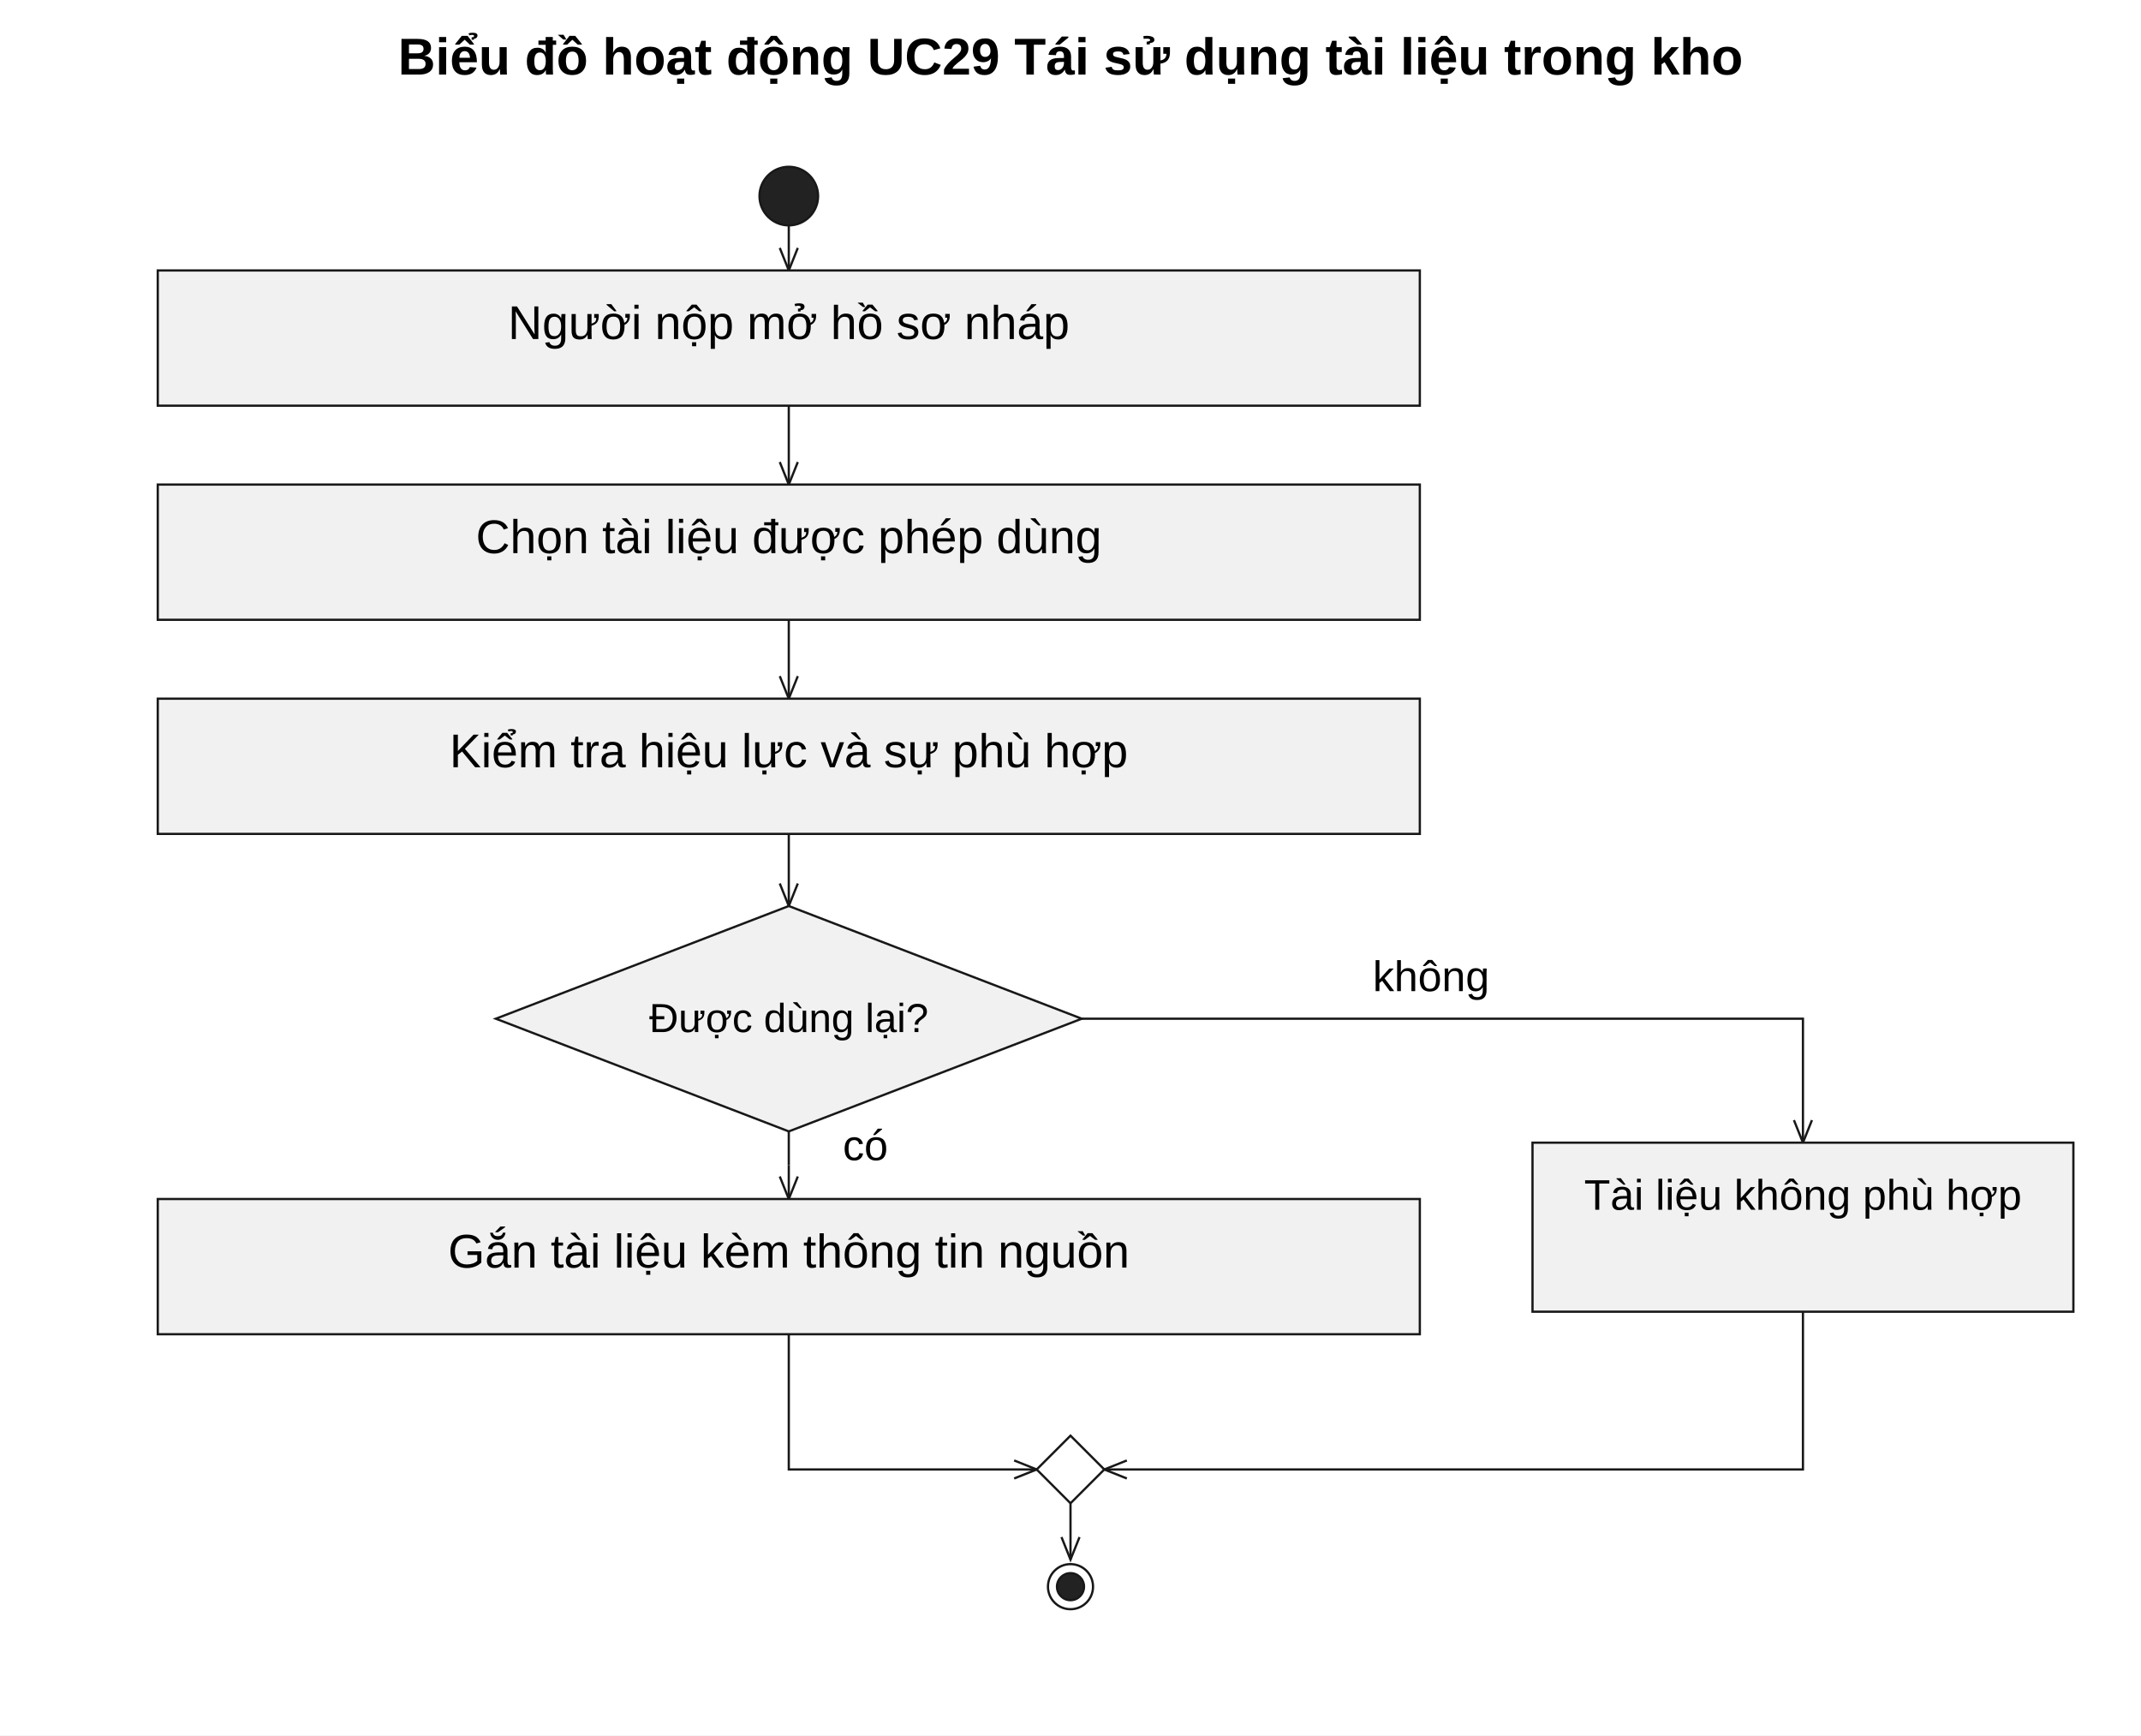
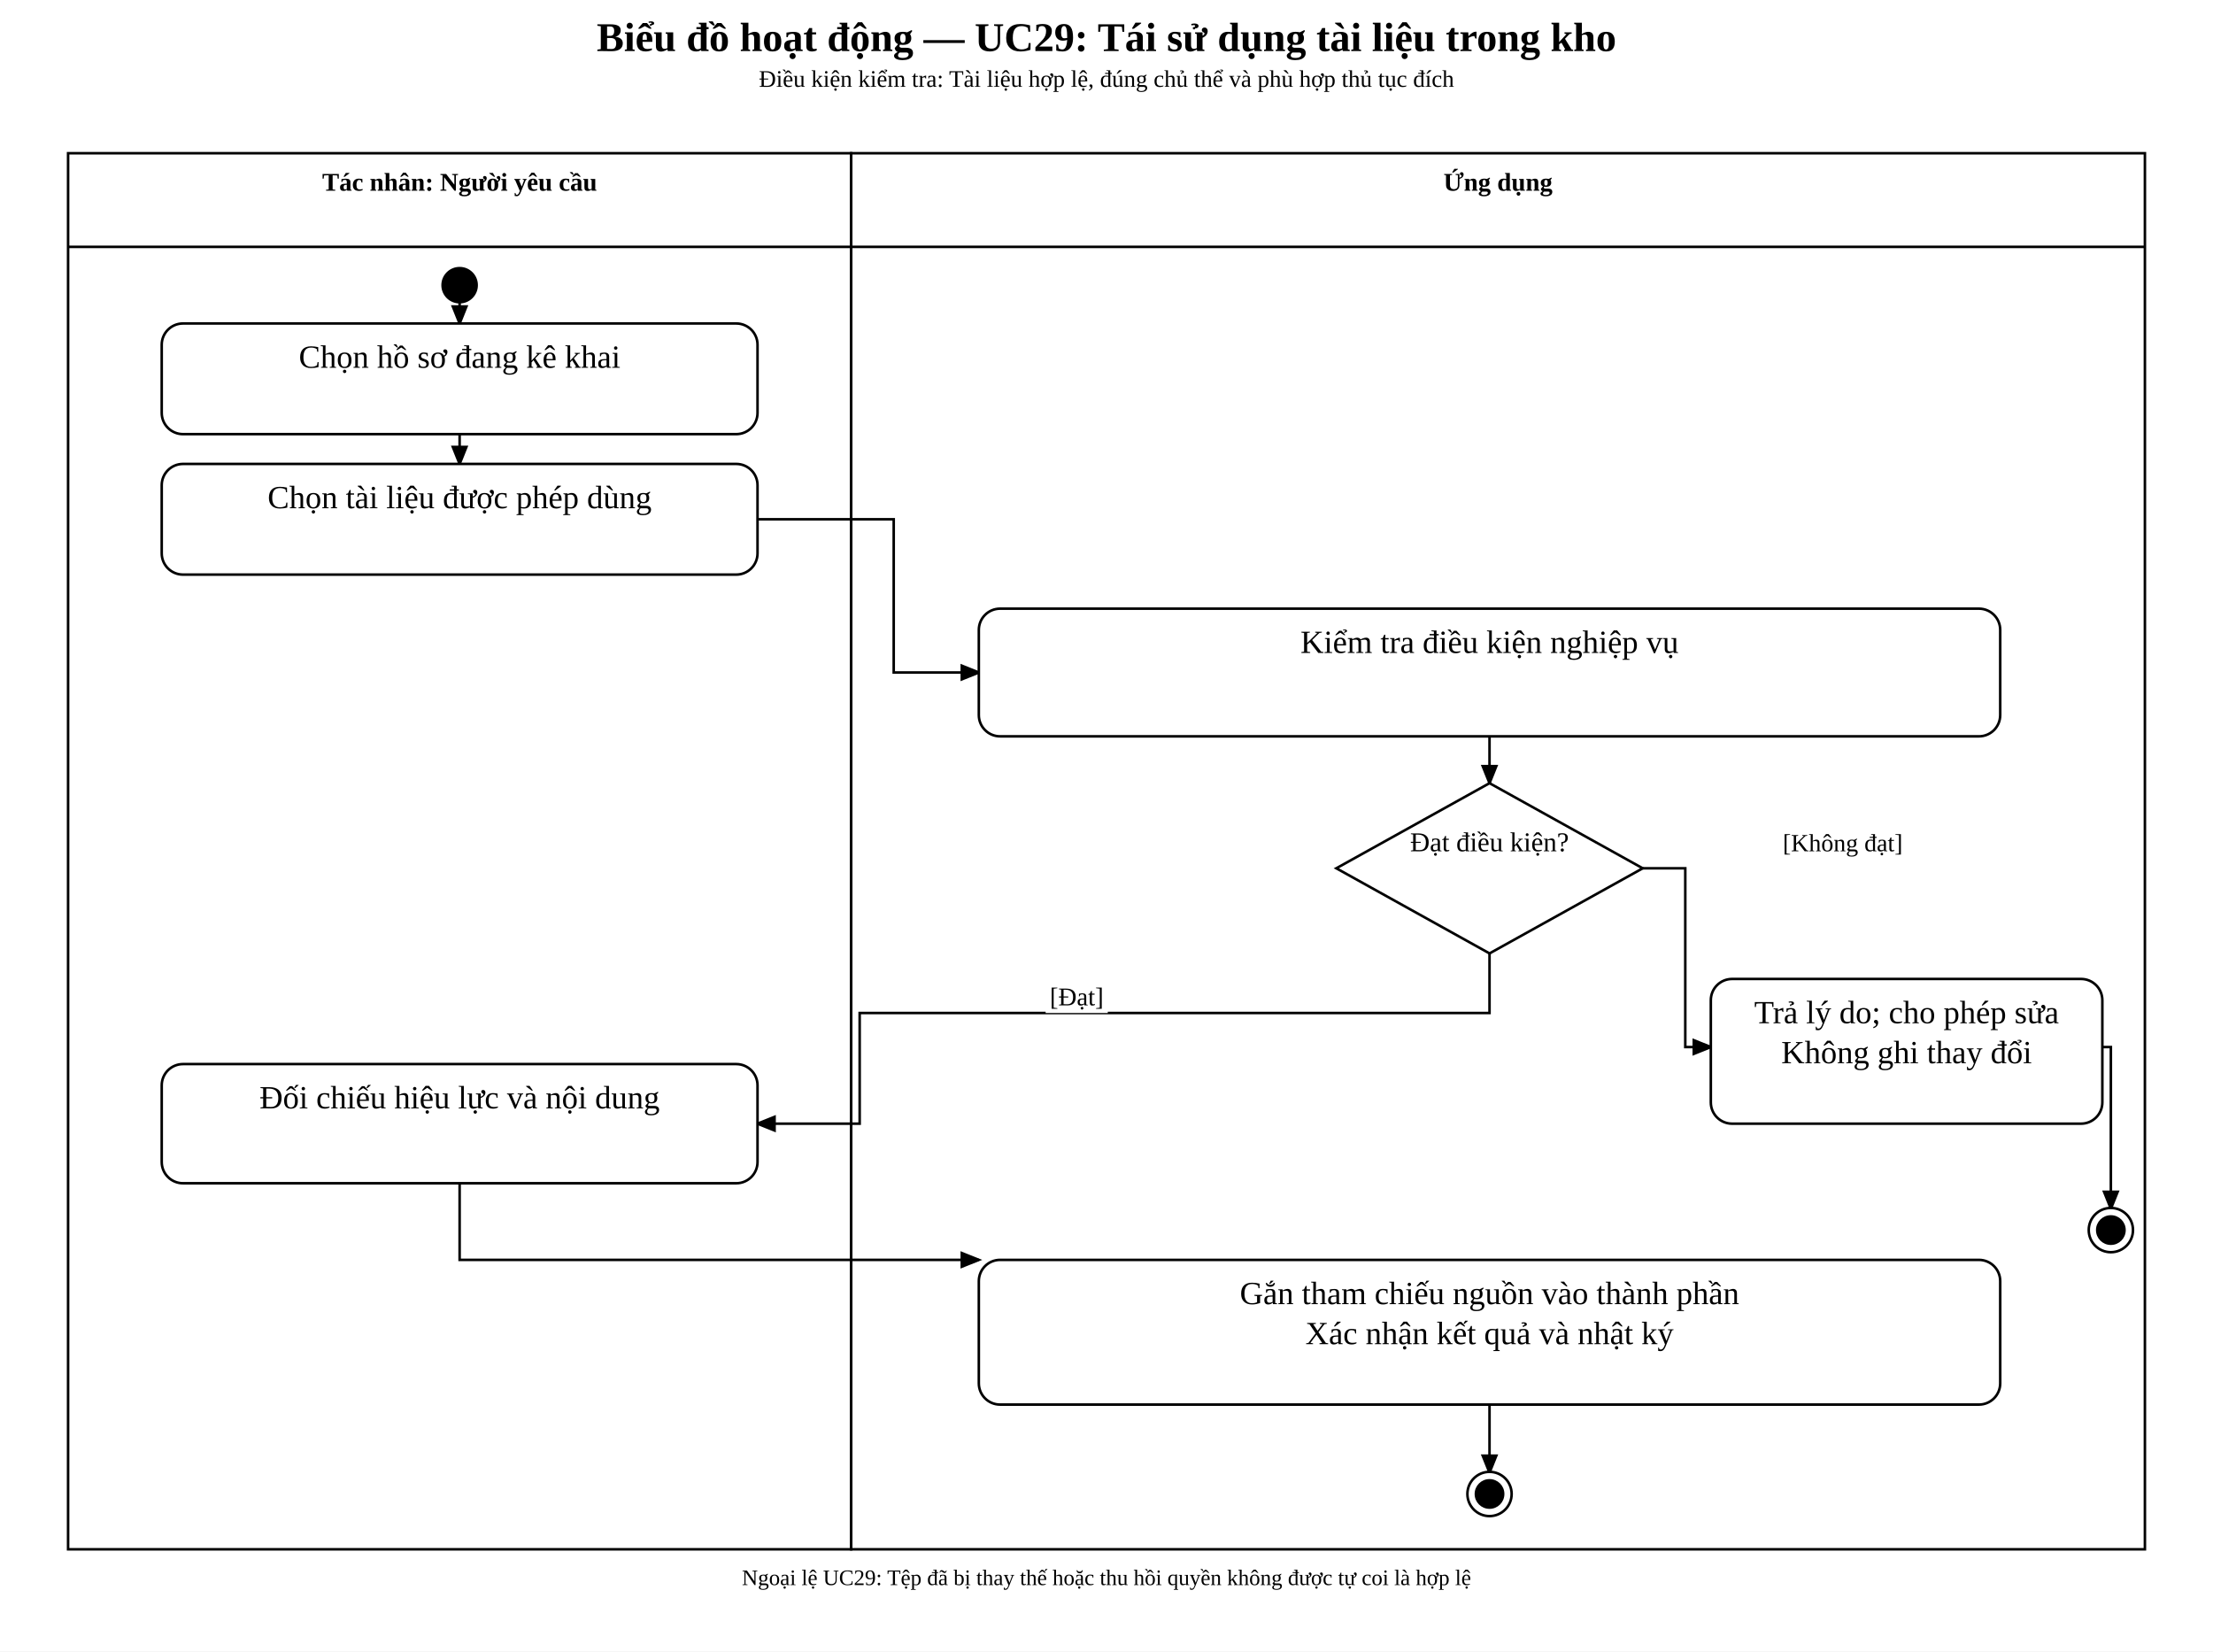
- <svg xmlns="http://www.w3.org/2000/svg" width="2850" height="2310" viewBox="0 0 950 770">
-   <rect width="950" height="770" fill="white" />
-   <text x="475.0" y="33.09" font-family="Arial" font-size="23" font-weight="bold" text-anchor="middle">Biểu đồ hoạt động UC29 Tái sử dụng tài liệu trong kho</text>
-   <circle cx="350" cy="87" r="13" fill="#222222" stroke="#181818" />
-   <polyline points="350,100 350,120" fill="none" stroke="#181818" stroke-width="1" />
-   <polyline points="354.0,110.0 350,120 346.0,110.0" fill="none" stroke="#181818" stroke-width="1" />
-   <rect x="70" y="120" width="560" height="60" rx="0" fill="#F1F1F1" stroke="#181818" />
-   <text x="350" y="150.43" font-family="Arial" font-size="21" font-weight="normal" text-anchor="middle">Người nộp mở hồ sơ nháp</text>
-   <polyline points="350,180 350,215" fill="none" stroke="#181818" stroke-width="1" />
-   <polyline points="354.0,205.0 350,215 346.0,205.0" fill="none" stroke="#181818" stroke-width="1" />
-   <rect x="70" y="215" width="560" height="60" rx="0" fill="#F1F1F1" stroke="#181818" />
-   <text x="350" y="245.43" font-family="Arial" font-size="21" font-weight="normal" text-anchor="middle">Chọn tài liệu được phép dùng</text>
-   <polyline points="350,275 350,310" fill="none" stroke="#181818" stroke-width="1" />
-   <polyline points="354.0,300.0 350,310 346.0,300.0" fill="none" stroke="#181818" stroke-width="1" />
-   <rect x="70" y="310" width="560" height="60" rx="0" fill="#F1F1F1" stroke="#181818" />
-   <text x="350" y="340.43" font-family="Arial" font-size="21" font-weight="normal" text-anchor="middle">Kiểm tra hiệu lực và sự phù hợp</text>
-   <polyline points="350,370 350,402" fill="none" stroke="#181818" stroke-width="1" />
-   <polyline points="354.0,392.0 350,402 346.0,392.0" fill="none" stroke="#181818" stroke-width="1" />
-   <polygon points="350,402 480,452 350,502 220,452" fill="#F1F1F1" stroke="#181818" />
-   <text x="350" y="457.94" font-family="Arial" font-size="18" font-weight="normal" text-anchor="middle">Được dùng lại?</text>
-   <polyline points="480,452 800,452 800,507" fill="none" stroke="#181818" stroke-width="1" />
-   <polyline points="804.0,497.0 800,507 796.0,497.0" fill="none" stroke="#181818" stroke-width="1" />
-   <text x="635" y="439.77" font-family="Arial" font-size="19" font-weight="normal" text-anchor="middle">không</text>
-   <rect x="680" y="507" width="240" height="75" rx="0" fill="#F1F1F1" stroke="#181818" />
-   <text x="800" y="536.77" font-family="Arial" font-size="19" font-weight="normal" text-anchor="middle">Tài liệu không phù hợp</text>
-   <polyline points="350,502 350,517" fill="none" stroke="#181818" stroke-width="1" />
-   <text x="384" y="514.77" font-family="Arial" font-size="19" font-weight="normal" text-anchor="middle">có</text>
-   <polyline points="350,517 350,532" fill="none" stroke="#181818" stroke-width="1" />
-   <polyline points="354.0,522.0 350,532 346.0,522.0" fill="none" stroke="#181818" stroke-width="1" />
-   <rect x="70" y="532" width="560" height="60" rx="0" fill="#F1F1F1" stroke="#181818" />
-   <text x="350" y="562.43" font-family="Arial" font-size="21" font-weight="normal" text-anchor="middle">Gắn tài liệu kèm thông tin nguồn</text>
-   <polyline points="350,592 350,652 460,652" fill="none" stroke="#181818" stroke-width="1" />
-   <polyline points="450.0,648.0 460,652 450.0,656.0" fill="none" stroke="#181818" stroke-width="1" />
-   <polyline points="800,582 800,652 490,652" fill="none" stroke="#181818" stroke-width="1" />
-   <polyline points="500.0,656.0 490,652 500.0,648.0" fill="none" stroke="#181818" stroke-width="1" />
-   <polygon points="475,637 490,652 475,667 460,652" fill="white" stroke="#181818" />
-   <polyline points="475,667 475,692" fill="none" stroke="#181818" stroke-width="1" />
-   <polyline points="479.0,682.0 475,692 471.0,682.0" fill="none" stroke="#181818" stroke-width="1" />
-   <circle cx="475" cy="704" r="10" fill="white" stroke="#181818" />
-   <circle cx="475" cy="704" r="6" fill="#222222" stroke="#181818" />
+ <svg xmlns="http://www.w3.org/2000/svg" width="2600" height="1940">
+   <rect width="100%" height="100%" fill="white" />
+   <text x="1300" y="60" font-family="Times New Roman" font-size="48" font-weight="bold" text-anchor="middle">Biểu đồ hoạt động — UC29: Tái sử dụng tài liệu trong kho</text>
+   <text x="1300" y="102" font-family="Times New Roman" font-size="28" font-weight="normal" text-anchor="middle">Điều kiện kiểm tra: Tài liệu hợp lệ, đúng chủ thể và phù hợp thủ tục đích</text>
+   <rect x="80" y="180" width="920" height="1640" rx="0" fill="white" stroke="black" stroke-width="3" />
+   <rect x="1000" y="180" width="1520" height="1640" rx="0" fill="white" stroke="black" stroke-width="3" />
+   <polyline points="80,290 2520,290" fill="none" stroke="black" stroke-width="3" />
+   <polyline points="1000,180 1000,1820" fill="none" stroke="black" stroke-width="3" />
+   <text x="540" y="224" font-family="Times New Roman" font-size="30" font-weight="bold" text-anchor="middle">Tác nhân: Người yêu cầu</text>
+   <text x="1760" y="224" font-family="Times New Roman" font-size="30" font-weight="bold" text-anchor="middle">Ứng dụng</text>
+   <circle cx="540" cy="335" r="20" fill="black" stroke="black" stroke-width="3" />
+   <polyline points="540,355 540,380" fill="none" stroke="black" stroke-width="3" />
+   <polygon points="540,380 548.0,360.0 532.0,360.0" fill="black" stroke="black" stroke-width="3" />
+   <rect x="190" y="380" width="700" height="130" rx="25" fill="white" stroke="black" stroke-width="3" />
+   <text x="540.0" y="432" font-family="Times New Roman" font-size="38" font-weight="normal" text-anchor="middle">Chọn hồ sơ đang kê khai</text>
+   <polyline points="540,510 540,545" fill="none" stroke="black" stroke-width="3" />
+   <polygon points="540,545 548.0,525.0 532.0,525.0" fill="black" stroke="black" stroke-width="3" />
+   <rect x="190" y="545" width="700" height="130" rx="25" fill="white" stroke="black" stroke-width="3" />
+   <text x="540.0" y="597" font-family="Times New Roman" font-size="38" font-weight="normal" text-anchor="middle">Chọn tài liệu được phép dùng</text>
+   <polyline points="890,610 1050,610 1050,790 1150,790" fill="none" stroke="black" stroke-width="3" />
+   <polygon points="1150,790 1130.0,782.0 1130.0,798.0" fill="black" stroke="black" stroke-width="3" />
+   <rect x="1150" y="715" width="1200" height="150" rx="25" fill="white" stroke="black" stroke-width="3" />
+   <text x="1750.0" y="767" font-family="Times New Roman" font-size="38" font-weight="normal" text-anchor="middle">Kiểm tra điều kiện nghiệp vụ</text>
+   <polyline points="1750,865 1750,920" fill="none" stroke="black" stroke-width="3" />
+   <polygon points="1750,920 1758.0,900.0 1742.0,900.0" fill="black" stroke="black" stroke-width="3" />
+   <polygon points="1750,920 1930,1020 1750,1120 1570,1020" fill="white" stroke="black" stroke-width="3" />
+   <text x="1750" y="1000" font-family="Times New Roman" font-size="32" font-weight="normal" text-anchor="middle">Đạt điều kiện?</text>
+   <polyline points="1750,1120 1750,1190 1010,1190 1010,1320 890,1320" fill="none" stroke="black" stroke-width="3" />
+   <polygon points="890,1320 910.0,1328.0 910.0,1312.0" fill="black" stroke="black" stroke-width="3" />
+   <rect x="1228.5" y="1153" width="73.0" height="37" fill="white" />
+   <text x="1265" y="1181" font-family="Times New Roman" font-size="30" font-weight="normal" text-anchor="middle">[Đạt]</text>
+   <rect x="190" y="1250" width="700" height="140" rx="25" fill="white" stroke="black" stroke-width="3" />
+   <text x="540.0" y="1302" font-family="Times New Roman" font-size="38" font-weight="normal" text-anchor="middle">Đối chiếu hiệu lực và nội dung</text>
+   <polyline points="540,1390 540,1480 1150,1480" fill="none" stroke="black" stroke-width="3" />
+   <polygon points="1150,1480 1130.0,1472.0 1130.0,1488.0" fill="black" stroke="black" stroke-width="3" />
+   <rect x="1150" y="1480" width="1200" height="170" rx="25" fill="white" stroke="black" stroke-width="3" />
+   <text x="1750.0" y="1532" font-family="Times New Roman" font-size="38" font-weight="normal" text-anchor="middle">Gắn tham chiếu nguồn vào thành phần</text>
+   <text x="1750.0" y="1579" font-family="Times New Roman" font-size="38" font-weight="normal" text-anchor="middle">Xác nhận kết quả và nhật ký</text>
+   <polyline points="1750,1650 1750,1730" fill="none" stroke="black" stroke-width="3" />
+   <polygon points="1750,1730 1758.0,1710.0 1742.0,1710.0" fill="black" stroke="black" stroke-width="3" />
+   <circle cx="1750" cy="1755" r="26" fill="white" stroke="black" stroke-width="3" />
+   <circle cx="1750" cy="1755" r="16" fill="black" stroke="black" stroke-width="3" />
+   <polyline points="1930,1020 1980,1020 1980,1230 2010,1230" fill="none" stroke="black" stroke-width="3" />
+   <polygon points="2010,1230 1990.0,1222.0 1990.0,1238.0" fill="black" stroke="black" stroke-width="3" />
+   <rect x="2088.0" y="973" width="154.0" height="36" fill="white" />
+   <text x="2165" y="1000" font-family="Times New Roman" font-size="29" font-weight="normal" text-anchor="middle">[Không đạt]</text>
+   <rect x="2010" y="1150" width="460" height="170" rx="25" fill="white" stroke="black" stroke-width="3" />
+   <text x="2240.0" y="1202" font-family="Times New Roman" font-size="38" font-weight="normal" text-anchor="middle">Trả lý do; cho phép sửa</text>
+   <text x="2240.0" y="1249" font-family="Times New Roman" font-size="38" font-weight="normal" text-anchor="middle">Không ghi thay đổi</text>
+   <polyline points="2470,1230 2480,1230 2480,1420" fill="none" stroke="black" stroke-width="3" />
+   <polygon points="2480,1420 2488.0,1400.0 2472.0,1400.0" fill="black" stroke="black" stroke-width="3" />
+   <circle cx="2480" cy="1445" r="26" fill="white" stroke="black" stroke-width="3" />
+   <circle cx="2480" cy="1445" r="16" fill="black" stroke="black" stroke-width="3" />
+   <text x="1300" y="1862" font-family="Times New Roman" font-size="26" font-weight="normal" text-anchor="middle">Ngoại lệ UC29: Tệp đã bị thay thế hoặc thu hồi quyền không được tự coi là hợp lệ</text>
</svg>
